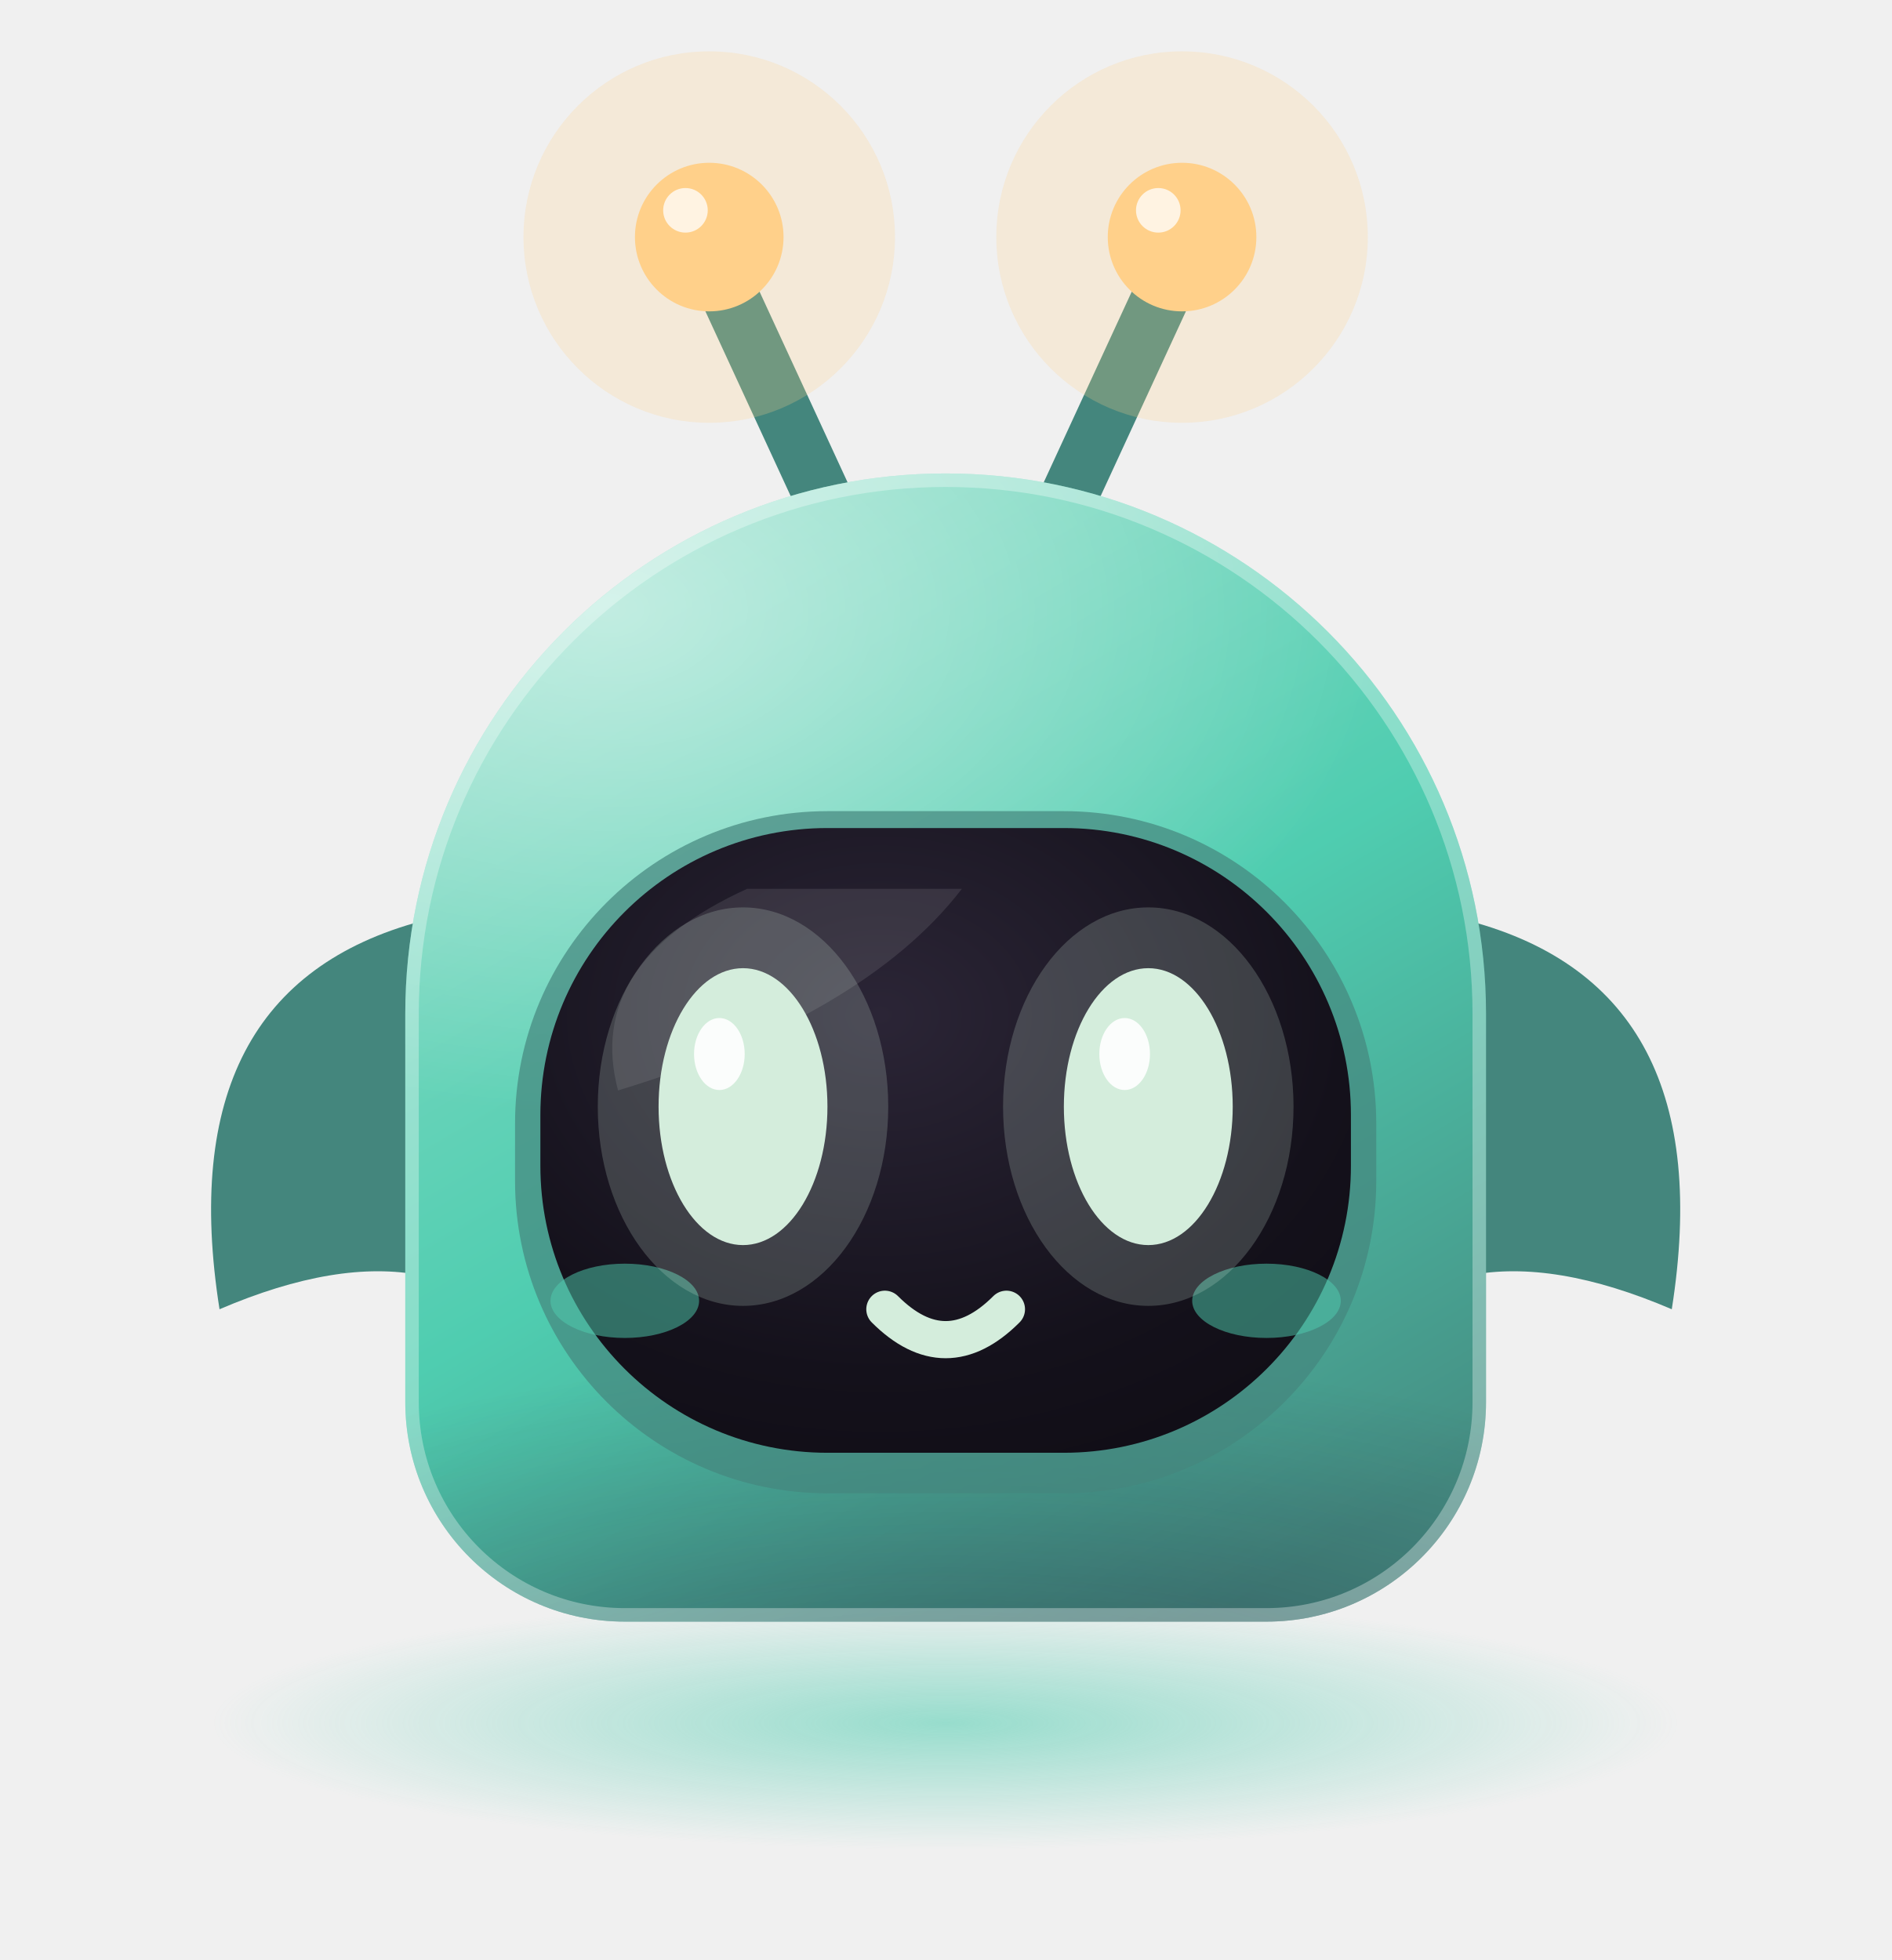
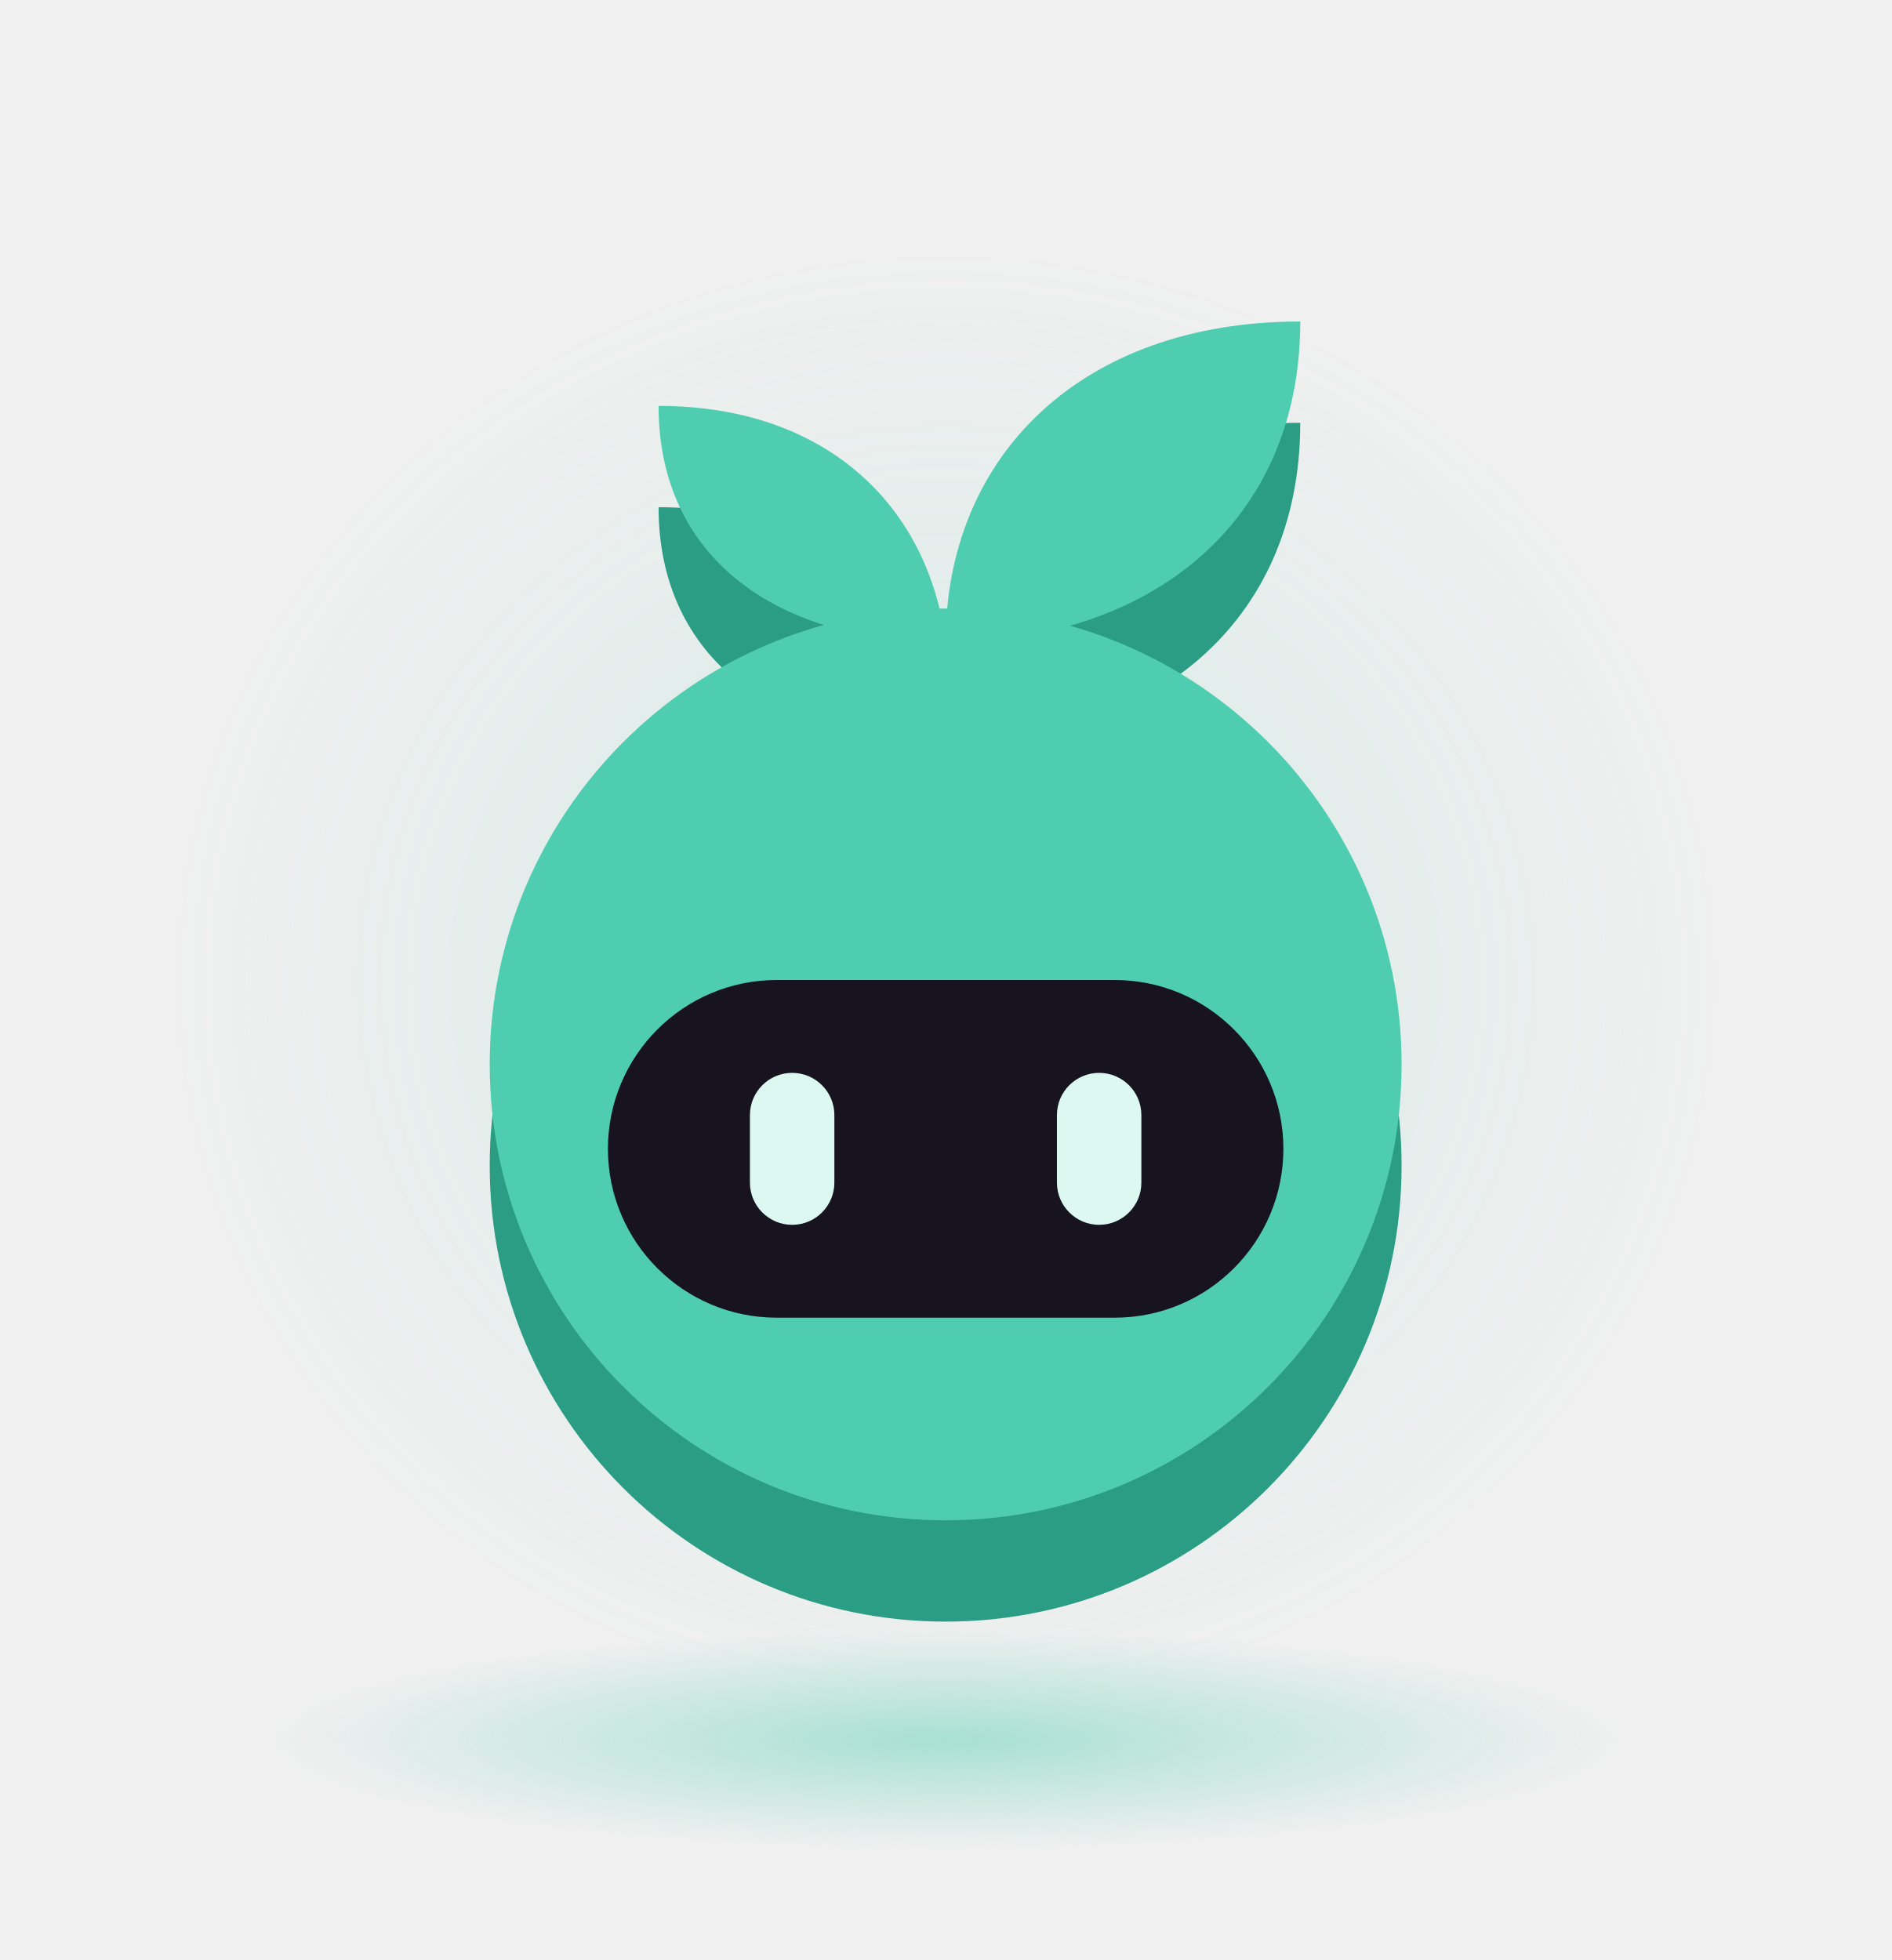
<svg xmlns="http://www.w3.org/2000/svg" viewBox="-6 -6 112 116" width="494" height="512">
  <defs>
-     <linearGradient id="olive-R0s" x1="0.2" y1="0" x2="0.75" y2="1">
-       <stop offset="0" stop-color="#8eddc7" />
-       <stop offset="0.52" stop-color="#4fcdb0" />
-       <stop offset="1" stop-color="#458e83" />
-     </linearGradient>
-     <radialGradient id="olive-R0h">
-       <stop offset="0" stop-color="#fff" stop-opacity="0.5" />
-       <stop offset="1" stop-color="#fff" stop-opacity="0" />
-     </radialGradient>
-     <radialGradient id="olive-R0d">
-       <stop offset="0" stop-color="#190b26" stop-opacity="0.5" />
-       <stop offset="1" stop-color="#190b26" stop-opacity="0" />
-     </radialGradient>
-     <radialGradient id="olive-R0v" cx="0.42" cy="0.3" r="0.95">
-       <stop offset="0" stop-color="#2b2536" />
-       <stop offset="0.6" stop-color="#14111b" />
-       <stop offset="1" stop-color="#0e0b12" />
-     </radialGradient>
    <radialGradient id="olive-R0g">
-       <stop offset="0" stop-color="#4fcdb0" stop-opacity="0.55" />
+       <stop offset="0" stop-color="#4fcdb0" stop-opacity="0.7" />
      <stop offset="1" stop-color="#4fcdb0" stop-opacity="0" />
    </radialGradient>
-     <clipPath id="olive-R0c">
-       <path d="M18 77V54a32 32 0 0 1 64 0v23a13 13 0 0 1-13 13H31a13 13 0 0 1-13-13Z" />
-     </clipPath>
+     <radialGradient id="olive-R0s">
+       <stop offset="0" stop-color="#4fcdb0" stop-opacity="0.45" />
+       <stop offset="1" stop-color="#4fcdb0" stop-opacity="0" />
+     </radialGradient>
  </defs>
-   <ellipse class="saya-shadow" cx="50" cy="96" rx="44" ry="7.5" fill="url(#olive-R0g)" />
+   <ellipse class="saya-shadow" cx="50" cy="97" rx="40" ry="6.5" fill="url(#olive-R0s)" />
  <g class="saya-head">
-     <g class="saya-antenna">
+     <ellipse class="saya-halo" opacity="0.24" cx="50" cy="52" rx="46" ry="44" fill="url(#olive-R0g)" />
+     <path d="M23 57A27 27 0 1 1 77 57A27 27 0 1 1 23 57ZM50 32C50 21 58 13 71 13C71 25 62 32 50 32ZM50 32C40 32 33 27 33 18C43 18 49 24 50 32Z" fill="#2b9d84" transform="translate(0 6)" />
+     <path d="M23 57A27 27 0 1 1 77 57A27 27 0 1 1 23 57ZM50 32C50 21 58 13 71 13C71 25 62 32 50 32ZM50 32C40 32 33 27 33 18C43 18 49 24 50 32Z" fill="#4fcdb0" />
+     <rect x="30" y="52" width="40" height="20" rx="10" fill="#17141f" />
+     <g>
      <g>
-         <path d="M43 24L37 11M57 24L63 11" stroke="#44867d" stroke-width="3.4" stroke-linecap="round" fill="none" />
-         <g>
-           <circle class="saya-halo" opacity="0.24" cx="36" cy="8" r="11" fill="#ffd08a" />
-           <circle class="saya-lamp" fill="#ffd08a" cx="36" cy="8" r="4.4" />
-           <circle cx="34.592" cy="6.416" r="1.32" fill="#fff" opacity="0.75" />
-         </g>
-         <g>
-           <circle class="saya-halo" opacity="0.24" cx="64" cy="8" r="11" fill="#ffd08a" />
-           <circle class="saya-lamp" fill="#ffd08a" cx="64" cy="8" r="4.4" />
-           <circle cx="62.592" cy="6.416" r="1.32" fill="#fff" opacity="0.75" />
-         </g>
+         <path d="M38.41 60a2.5 2.5 0 0 1 5 0v4a2.5 2.5 0 0 1 -5 0ZM56.59 60a2.5 2.5 0 0 1 5 0v4a2.5 2.5 0 0 1 -5 0Z" fill="#dcf8f0" />
      </g>
    </g>
-     <g fill="#44867d">
-       <path d="M19 48.5Q4 52.5 7 71.5Q14 68.5 19 69.5Z" />
-       <path d="M81 48.5Q96 52.5 93 71.5Q86 68.5 81 69.5Z" />
-     </g>
-     <path d="M18 77V54a32 32 0 0 1 64 0v23a13 13 0 0 1-13 13H31a13 13 0 0 1-13-13Z" fill="url(#olive-R0s)" />
-     <g clip-path="url(#olive-R0c)">
-       <ellipse cx="30" cy="30" rx="46" ry="30" fill="url(#olive-R0h)" />
-       <ellipse cx="50" cy="104" rx="66" ry="30" fill="url(#olive-R0d)" />
-       <path d="M18 77V54a32 32 0 0 1 64 0v23a13 13 0 0 1-13 13H31a13 13 0 0 1-13-13Z" fill="none" stroke="#fff" stroke-opacity="0.32" stroke-width="1.6" />
-     </g>
-     <rect x="24.5" y="42" width="51" height="40.4" rx="18.5" fill="#44867d" opacity="0.7" />
-     <rect x="26" y="43" width="48" height="37" rx="17" fill="url(#olive-R0v)" />
-     <path d="M38.24 46.6H50.96Q45.2 54.1 30.6 58.54Q28.6 51 38.24 46.6Z" fill="#fff" opacity="0.1" />
-     <ellipse cx="31" cy="71" rx="4.4" ry="2.2" fill="#4fcdb0" opacity="0.5" />
-     <ellipse cx="69" cy="71" rx="4.4" ry="2.2" fill="#4fcdb0" opacity="0.5" />
-     <g>
-       <g>
-         <ellipse cx="38" cy="59.5" rx="8.6" ry="11.8" fill="#d4eddc" opacity="0.2" />
-         <ellipse cx="62" cy="59.5" rx="8.6" ry="11.8" fill="#d4eddc" opacity="0.2" />
-         <ellipse cx="38" cy="59.5" rx="5" ry="8.2" fill="#d4eddc" />
-         <ellipse cx="62" cy="59.5" rx="5" ry="8.2" fill="#d4eddc" />
-         <ellipse cx="36.6" cy="56.384" rx="1.5" ry="2.132" fill="#fff" opacity="0.9" />
-         <ellipse cx="60.6" cy="56.384" rx="1.5" ry="2.132" fill="#fff" opacity="0.9" />
-       </g>
-     </g>
-     <path d="M46.4 71.5q3.6 3.6 7.2 0" fill="none" stroke="#d4eddc" stroke-width="2.2" stroke-linecap="round" />
  </g>
</svg>
